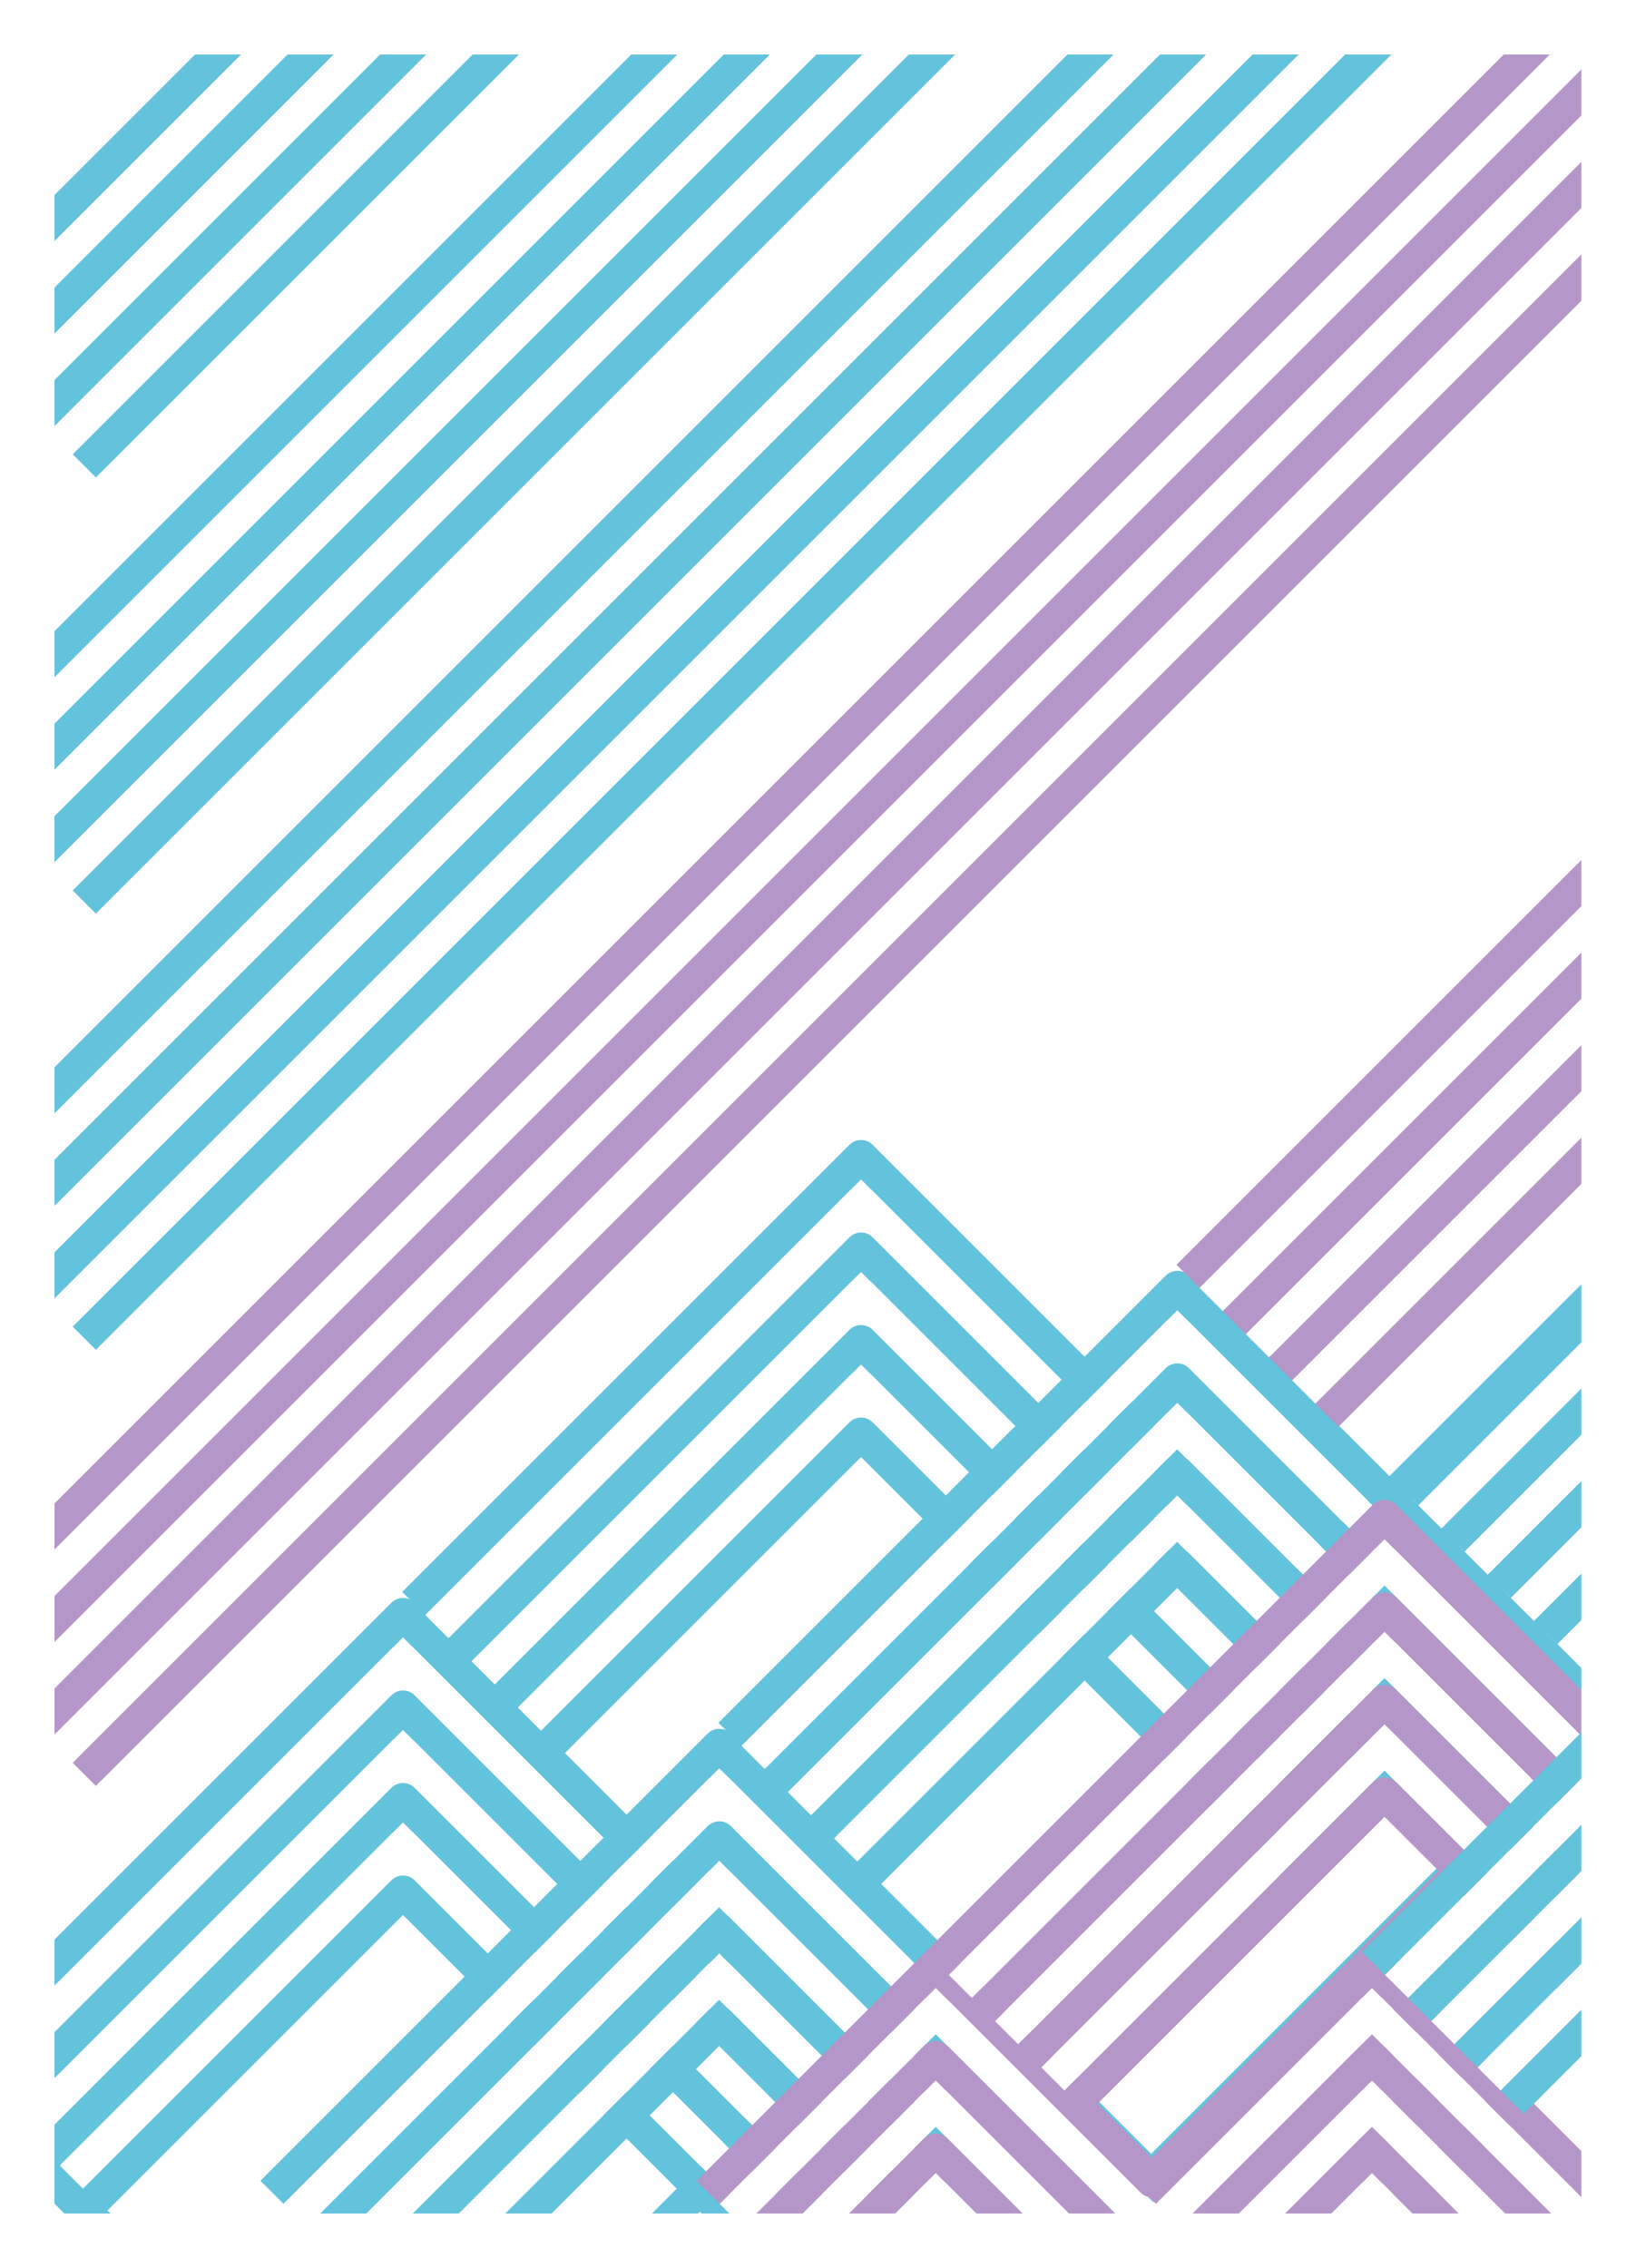
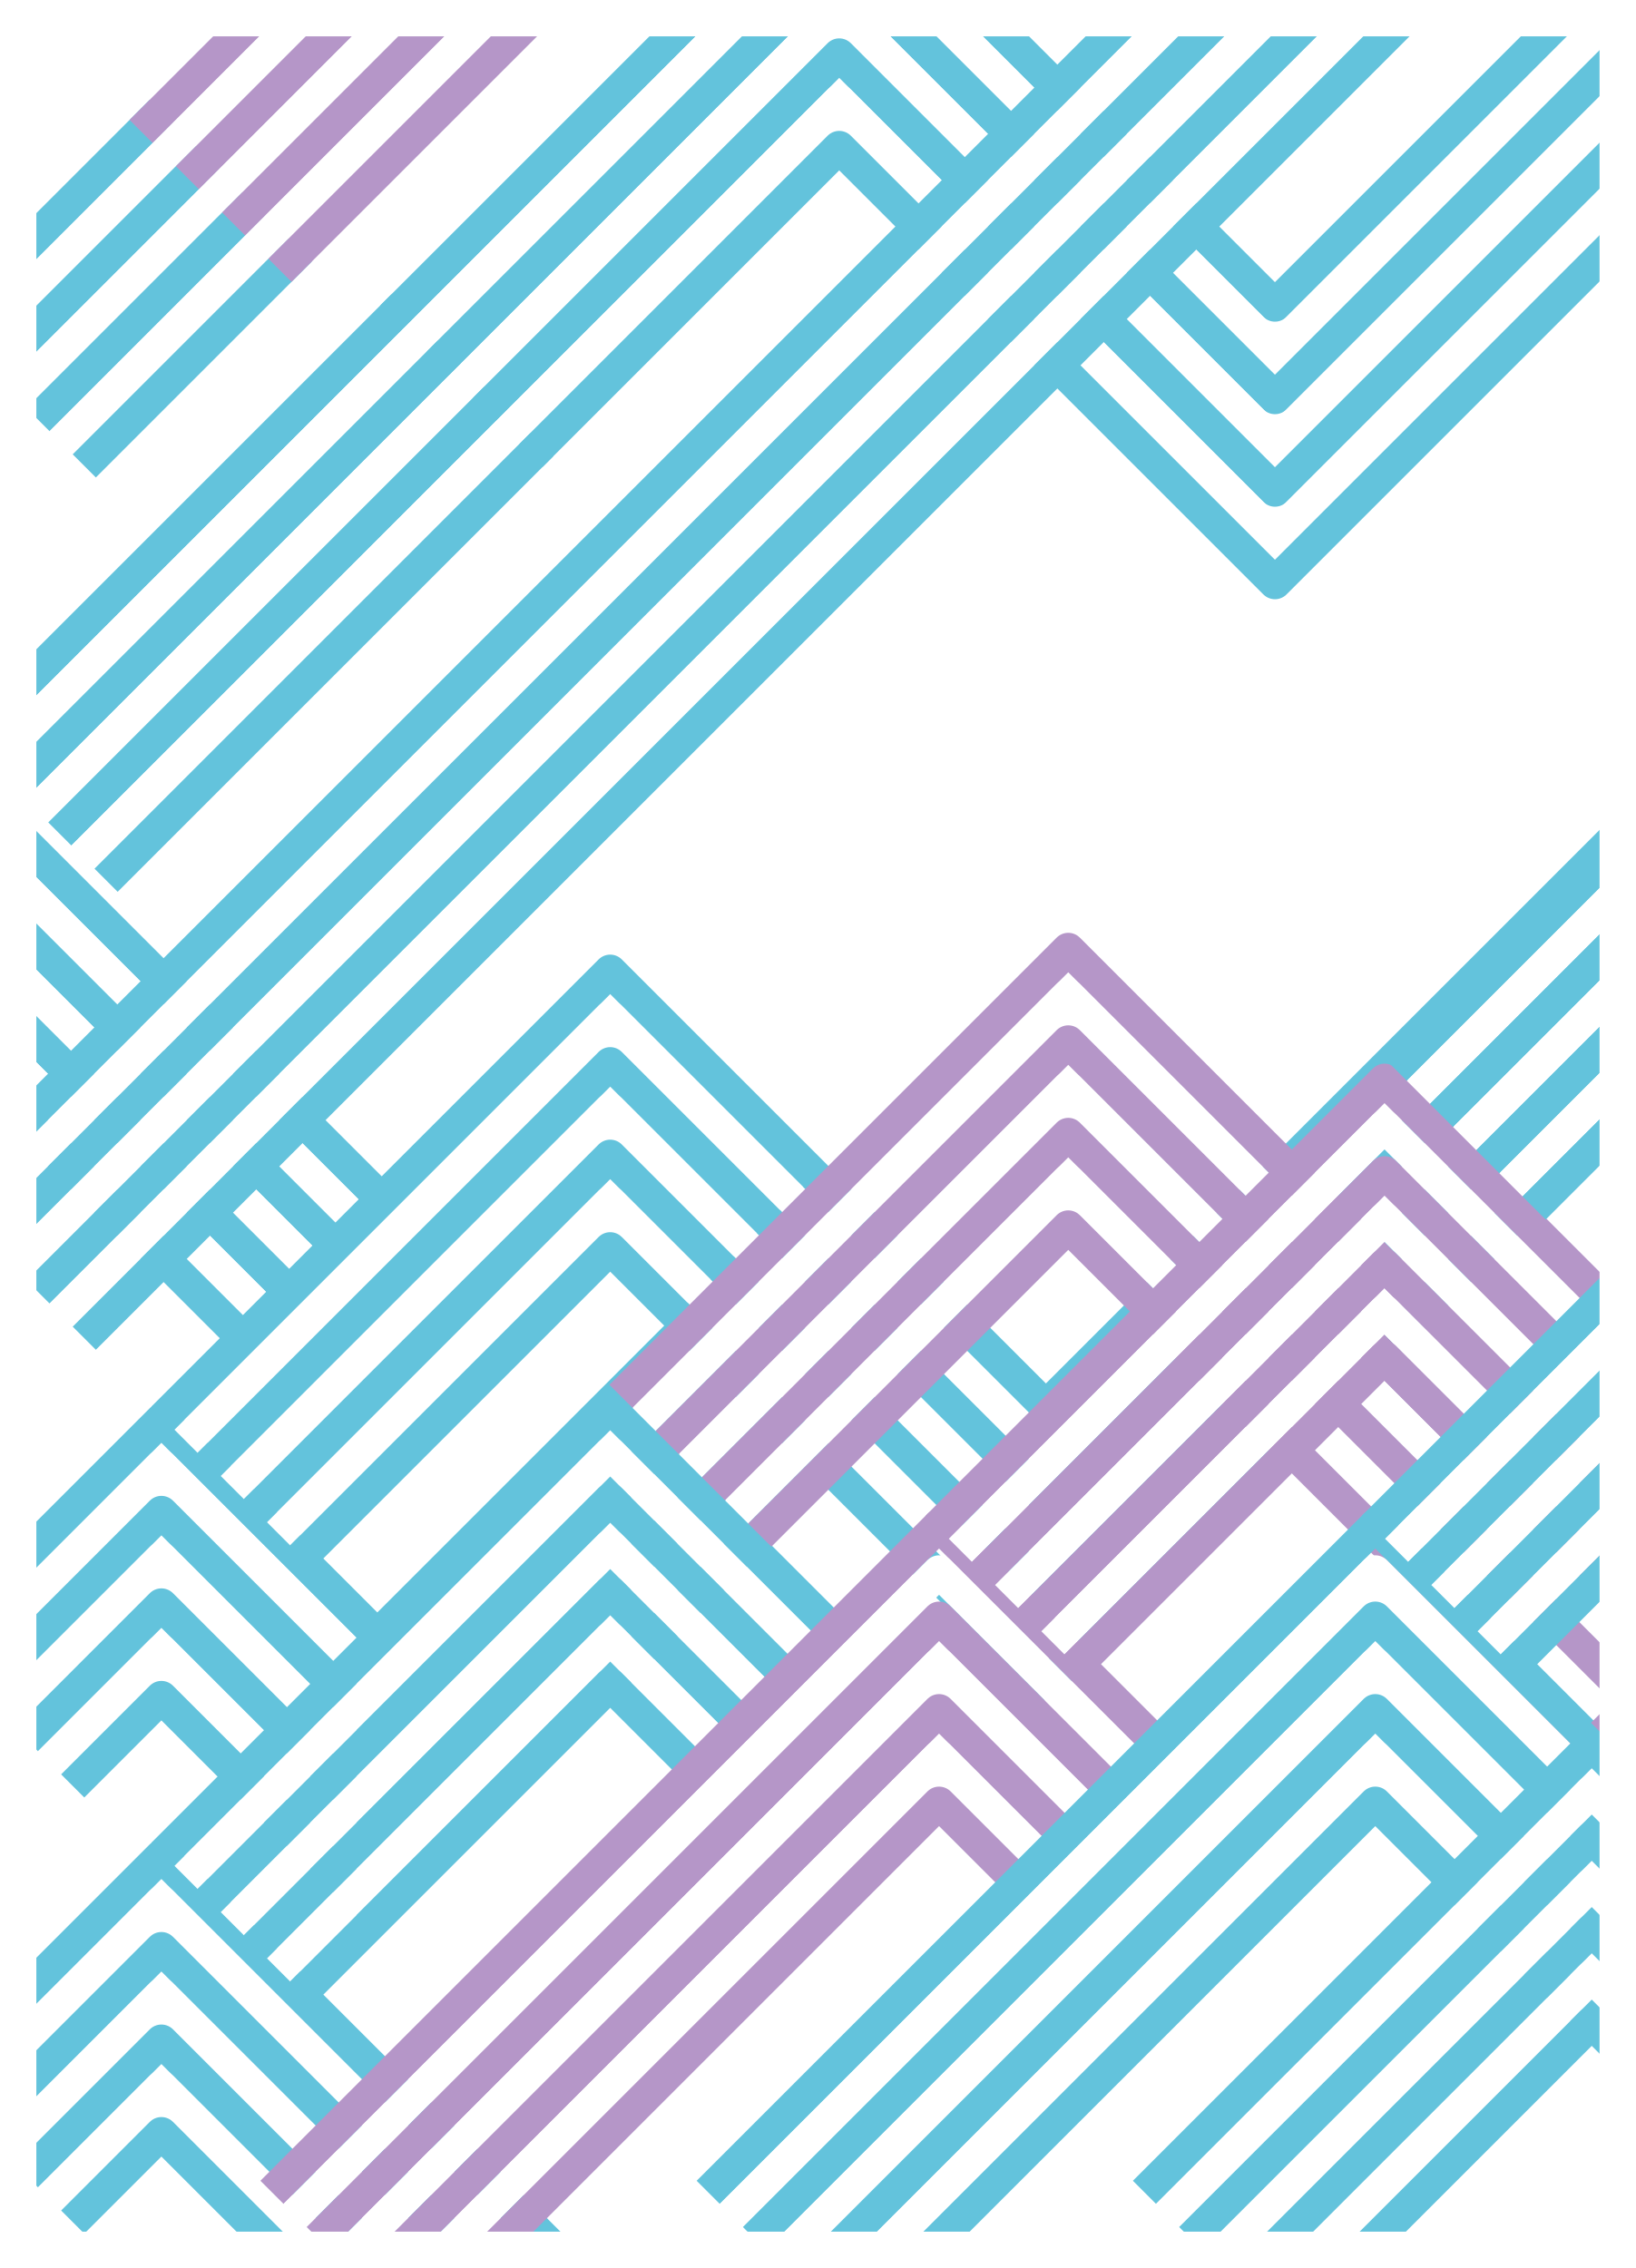
- <svg xmlns="http://www.w3.org/2000/svg" baseProfile="full" height="416" version="1.1" width="300">
+ <svg xmlns="http://www.w3.org/2000/svg" baseProfile="full" height="624.0" version="1.1" width="450.0">
  <defs />
-   <rect fill="white" height="416" width="300" x="0" y="0" />
-   <polyline fill="none" points="-10.0,380.0 69.903,459.903 149.806,380.0 270.014,500.208" stroke="#63C3DC" stroke-linecap="square" stroke-linejoin="round" stroke-width="6" />
-   <polyline fill="none" points="-14.243,384.243 69.903,468.388 149.806,388.485 265.772,504.451" stroke="#FFFFFF" stroke-linecap="square" stroke-linejoin="round" stroke-width="6" />
-   <polyline fill="none" points="-18.485,388.485 69.903,476.874 149.806,396.971 261.529,508.693" stroke="#63C3DC" stroke-linecap="square" stroke-linejoin="round" stroke-width="6" />
-   <polyline fill="none" points="-22.728,392.728 69.903,485.359 149.806,405.456 257.286,512.936" stroke="#FFFFFF" stroke-linecap="square" stroke-linejoin="round" stroke-width="6" />
-   <polyline fill="none" points="-26.971,396.971 69.903,493.844 149.806,413.941 253.044,517.179" stroke="#63C3DC" stroke-linecap="square" stroke-linejoin="round" stroke-width="6" />
-   <polyline fill="none" points="-31.213,401.213 69.903,502.329 149.806,422.426 248.801,521.421" stroke="#FFFFFF" stroke-linecap="square" stroke-linejoin="round" stroke-width="6" />
-   <polyline fill="none" points="-35.456,405.456 69.903,510.815 149.806,430.912 244.558,525.664" stroke="#63C3DC" stroke-linecap="square" stroke-linejoin="round" stroke-width="6" />
-   <polyline fill="none" points="-6.0,376.0 73.903,296.097 194.111,416.305 274.014,336.402" stroke="#63C3DC" stroke-linecap="square" stroke-linejoin="round" stroke-width="6" />
-   <polyline fill="none" points="-1.757,380.243 73.903,304.582 194.111,424.79 278.257,340.645" stroke="#FFFFFF" stroke-linecap="square" stroke-linejoin="round" stroke-width="6" />
-   <polyline fill="none" points="2.485,384.485 73.903,313.067 194.111,433.276 282.5,344.887" stroke="#63C3DC" stroke-linecap="square" stroke-linejoin="round" stroke-width="6" />
-   <polyline fill="none" points="6.728,388.728 73.903,321.553 194.111,441.761 286.742,349.13" stroke="#FFFFFF" stroke-linecap="square" stroke-linejoin="round" stroke-width="6" />
-   <polyline fill="none" points="10.971,392.971 73.903,330.038 194.111,450.246 290.985,353.373" stroke="#63C3DC" stroke-linecap="square" stroke-linejoin="round" stroke-width="6" />
-   <polyline fill="none" points="15.213,397.213 73.903,338.523 194.111,458.731 295.227,357.615" stroke="#FFFFFF" stroke-linecap="square" stroke-linejoin="round" stroke-width="6" />
-   <polyline fill="none" points="19.456,401.456 73.903,347.009 194.111,467.217 299.47,361.858" stroke="#63C3DC" stroke-linecap="square" stroke-linejoin="round" stroke-width="6" />
-   <polyline fill="none" points="78.0,292.0 157.903,212.097 237.806,292.0 633.786,-103.98" stroke="#63C3DC" stroke-linecap="square" stroke-linejoin="round" stroke-width="6" />
-   <polyline fill="none" points="82.243,296.243 157.903,220.582 237.806,300.485 638.029,-99.737" stroke="#FFFFFF" stroke-linecap="square" stroke-linejoin="round" stroke-width="6" />
-   <polyline fill="none" points="86.485,300.485 157.903,229.067 237.806,308.971 642.271,-95.495" stroke="#63C3DC" stroke-linecap="square" stroke-linejoin="round" stroke-width="6" />
-   <polyline fill="none" points="90.728,304.728 157.903,237.553 237.806,317.456 646.514,-91.252" stroke="#FFFFFF" stroke-linecap="square" stroke-linejoin="round" stroke-width="6" />
-   <polyline fill="none" points="94.971,308.971 157.903,246.038 237.806,325.941 650.756,-87.009" stroke="#63C3DC" stroke-linecap="square" stroke-linejoin="round" stroke-width="6" />
-   <polyline fill="none" points="99.213,313.213 157.903,254.523 237.806,334.426 654.999,-82.767" stroke="#FFFFFF" stroke-linecap="square" stroke-linejoin="round" stroke-width="6" />
-   <polyline fill="none" points="103.456,317.456 157.903,263.009 237.806,342.912 659.242,-78.524" stroke="#63C3DC" stroke-linecap="square" stroke-linejoin="round" stroke-width="6" />
-   <polyline fill="none" points="52.0,400.0 131.903,320.097 211.806,400" stroke="#63C3DC" stroke-linecap="square" stroke-linejoin="round" stroke-width="6" />
-   <polyline fill="none" points="56.243,404.243 131.903,328.582 207.563,404.243" stroke="#FFFFFF" stroke-linecap="square" stroke-linejoin="round" stroke-width="6" />
-   <polyline fill="none" points="60.485,408.485 131.903,337.067 203.321,408.485" stroke="#63C3DC" stroke-linecap="square" stroke-linejoin="round" stroke-width="6" />
-   <polyline fill="none" points="64.728,412.728 131.903,345.553 199.078,412.728" stroke="#FFFFFF" stroke-linecap="square" stroke-linejoin="round" stroke-width="6" />
-   <polyline fill="none" points="68.971,416.971 131.903,354.038 194.836,416.971" stroke="#63C3DC" stroke-linecap="square" stroke-linejoin="round" stroke-width="6" />
-   <polyline fill="none" points="73.213,421.213 131.903,362.523 190.593,421.213" stroke="#FFFFFF" stroke-linecap="square" stroke-linejoin="round" stroke-width="6" />
-   <polyline fill="none" points="77.456,425.456 131.903,371.009 186.35,425.456" stroke="#63C3DC" stroke-linecap="square" stroke-linejoin="round" stroke-width="6" />
-   <polyline fill="none" points="136.0,316.0 215.903,236.097 336.111,356.305 375.709,316.707" stroke="#63C3DC" stroke-linecap="square" stroke-linejoin="round" stroke-width="6" />
-   <polyline fill="none" points="140.243,320.243 215.903,244.582 336.111,364.79 379.952,320.95" stroke="#FFFFFF" stroke-linecap="square" stroke-linejoin="round" stroke-width="6" />
-   <polyline fill="none" points="144.485,324.485 215.903,253.067 336.111,373.276 384.194,325.192" stroke="#63C3DC" stroke-linecap="square" stroke-linejoin="round" stroke-width="6" />
-   <polyline fill="none" points="148.728,328.728 215.903,261.553 336.111,381.761 388.437,329.435" stroke="#FFFFFF" stroke-linecap="square" stroke-linejoin="round" stroke-width="6" />
-   <polyline fill="none" points="152.971,332.971 215.903,270.038 336.111,390.246 392.68,333.678" stroke="#63C3DC" stroke-linecap="square" stroke-linejoin="round" stroke-width="6" />
-   <polyline fill="none" points="157.213,337.213 215.903,278.523 336.111,398.731 396.922,337.92" stroke="#FFFFFF" stroke-linecap="square" stroke-linejoin="round" stroke-width="6" />
-   <polyline fill="none" points="161.456,341.456 215.903,287.009 336.111,407.217 401.165,342.163" stroke="#63C3DC" stroke-linecap="square" stroke-linejoin="round" stroke-width="6" />
-   <polyline fill="none" points="220.0,232.0 299.903,152.097 379.806,232" stroke="#B596C8" stroke-linecap="square" stroke-linejoin="round" stroke-width="6" />
-   <polyline fill="none" points="224.243,236.243 299.903,160.582 375.563,236.243" stroke="#FFFFFF" stroke-linecap="square" stroke-linejoin="round" stroke-width="6" />
-   <polyline fill="none" points="228.485,240.485 299.903,169.067 371.321,240.485" stroke="#B596C8" stroke-linecap="square" stroke-linejoin="round" stroke-width="6" />
-   <polyline fill="none" points="232.728,244.728 299.903,177.553 367.078,244.728" stroke="#FFFFFF" stroke-linecap="square" stroke-linejoin="round" stroke-width="6" />
-   <polyline fill="none" points="236.971,248.971 299.903,186.038 362.836,248.971" stroke="#B596C8" stroke-linecap="square" stroke-linejoin="round" stroke-width="6" />
-   <polyline fill="none" points="241.213,253.213 299.903,194.523 358.593,253.213" stroke="#FFFFFF" stroke-linecap="square" stroke-linejoin="round" stroke-width="6" />
-   <polyline fill="none" points="245.456,257.456 299.903,203.009 354.35,257.456" stroke="#B596C8" stroke-linecap="square" stroke-linejoin="round" stroke-width="6" />
-   <polyline fill="none" points="132.0,400.0 171.598,360.402 211.196,400.0 291.099,320.097" stroke="#B596C8" stroke-linecap="square" stroke-linejoin="round" stroke-width="6" />
-   <polyline fill="none" points="136.243,404.243 171.598,368.887 211.196,408.485 295.342,324.34" stroke="#FFFFFF" stroke-linecap="square" stroke-linejoin="round" stroke-width="6" />
-   <polyline fill="none" points="140.485,408.485 171.598,377.373 211.196,416.971 299.584,328.582" stroke="#B596C8" stroke-linecap="square" stroke-linejoin="round" stroke-width="6" />
-   <polyline fill="none" points="144.728,412.728 171.598,385.858 211.196,425.456 303.827,332.825" stroke="#FFFFFF" stroke-linecap="square" stroke-linejoin="round" stroke-width="6" />
-   <polyline fill="none" points="148.971,416.971 171.598,394.343 211.196,433.941 308.07,337.067" stroke="#B596C8" stroke-linecap="square" stroke-linejoin="round" stroke-width="6" />
-   <polyline fill="none" points="153.213,421.213 171.598,402.828 211.196,442.426 312.312,341.31" stroke="#FFFFFF" stroke-linecap="square" stroke-linejoin="round" stroke-width="6" />
-   <polyline fill="none" points="157.456,425.456 171.598,411.314 211.196,450.912 316.555,345.553" stroke="#B596C8" stroke-linecap="square" stroke-linejoin="round" stroke-width="6" />
-   <polyline fill="none" points="174.0,358.0 253.903,278.097 333.806,358 413.709,278.097" stroke="#B596C8" stroke-linecap="square" stroke-linejoin="round" stroke-width="6" />
-   <polyline fill="none" points="178.243,362.243 253.903,286.582 333.806,366.485 417.952,282.34" stroke="#FFFFFF" stroke-linecap="square" stroke-linejoin="round" stroke-width="6" />
-   <polyline fill="none" points="182.485,366.485 253.903,295.067 333.806,374.971 422.194,286.582" stroke="#B596C8" stroke-linecap="square" stroke-linejoin="round" stroke-width="6" />
-   <polyline fill="none" points="186.728,370.728 253.903,303.553 333.806,383.456 426.437,290.825" stroke="#FFFFFF" stroke-linecap="square" stroke-linejoin="round" stroke-width="6" />
-   <polyline fill="none" points="190.971,374.971 253.903,312.038 333.806,391.941 430.68,295.067" stroke="#B596C8" stroke-linecap="square" stroke-linejoin="round" stroke-width="6" />
-   <polyline fill="none" points="195.213,379.213 253.903,320.523 333.806,400.426 434.922,299.31" stroke="#FFFFFF" stroke-linecap="square" stroke-linejoin="round" stroke-width="6" />
-   <polyline fill="none" points="199.456,383.456 253.903,329.009 333.806,408.912 439.165,303.553" stroke="#B596C8" stroke-linecap="square" stroke-linejoin="round" stroke-width="6" />
-   <polyline fill="none" points="258.0,274.0 653.98,-121.98" stroke="#63C3DC" stroke-width="6" />
-   <polyline fill="none" points="262.243,278.243 658.222,-117.737" stroke="#FFFFFF" stroke-width="6" />
-   <polyline fill="none" points="266.485,282.485 662.465,-113.495" stroke="#63C3DC" stroke-width="6" />
-   <polyline fill="none" points="270.728,286.728 666.708,-109.252" stroke="#FFFFFF" stroke-width="6" />
-   <polyline fill="none" points="274.971,290.971 670.95,-105.009" stroke="#63C3DC" stroke-width="6" />
-   <polyline fill="none" points="279.213,295.213 675.193,-100.767" stroke="#FFFFFF" stroke-width="6" />
-   <polyline fill="none" points="283.456,299.456 679.436,-96.524" stroke="#63C3DC" stroke-width="6" />
-   <polyline fill="none" points="212.0,400.0 251.598,360.402 331.501,440.305" stroke="#B596C8" stroke-linecap="square" stroke-linejoin="round" stroke-width="6" />
-   <polyline fill="none" points="216.243,404.243 251.598,368.887 327.258,444.548" stroke="#FFFFFF" stroke-linecap="square" stroke-linejoin="round" stroke-width="6" />
-   <polyline fill="none" points="220.485,408.485 251.598,377.373 323.016,448.79" stroke="#B596C8" stroke-linecap="square" stroke-linejoin="round" stroke-width="6" />
-   <polyline fill="none" points="224.728,412.728 251.598,385.858 318.773,453.033" stroke="#FFFFFF" stroke-linecap="square" stroke-linejoin="round" stroke-width="6" />
-   <polyline fill="none" points="228.971,416.971 251.598,394.343 314.53,457.276" stroke="#B596C8" stroke-linecap="square" stroke-linejoin="round" stroke-width="6" />
-   <polyline fill="none" points="233.213,421.213 251.598,402.828 310.288,461.518" stroke="#FFFFFF" stroke-linecap="square" stroke-linejoin="round" stroke-width="6" />
-   <polyline fill="none" points="237.456,425.456 251.598,411.314 306.045,465.761" stroke="#B596C8" stroke-linecap="square" stroke-linejoin="round" stroke-width="6" />
-   <polyline fill="none" points="254.0,358.0 333.903,278.097 454.111,398.305" stroke="#63C3DC" stroke-linecap="square" stroke-linejoin="round" stroke-width="6" />
-   <polyline fill="none" points="258.243,362.243 333.903,286.582 449.869,402.548" stroke="#FFFFFF" stroke-linecap="square" stroke-linejoin="round" stroke-width="6" />
-   <polyline fill="none" points="262.485,366.485 333.903,295.067 445.626,406.79" stroke="#63C3DC" stroke-linecap="square" stroke-linejoin="round" stroke-width="6" />
-   <polyline fill="none" points="266.728,370.728 333.903,303.553 441.383,411.033" stroke="#FFFFFF" stroke-linecap="square" stroke-linejoin="round" stroke-width="6" />
-   <polyline fill="none" points="270.971,374.971 333.903,312.038 437.141,415.276" stroke="#63C3DC" stroke-linecap="square" stroke-linejoin="round" stroke-width="6" />
-   <polyline fill="none" points="275.213,379.213 333.903,320.523 432.898,419.518" stroke="#FFFFFF" stroke-linecap="square" stroke-linejoin="round" stroke-width="6" />
-   <polyline fill="none" points="279.456,383.456 333.903,329.009 428.655,423.761" stroke="#63C3DC" stroke-linecap="square" stroke-linejoin="round" stroke-width="6" />
-   <polyline fill="none" points="338.0,274.0 377.598,234.402 417.196,274.0" stroke="#63C3DC" stroke-linecap="square" stroke-linejoin="round" stroke-width="6" />
-   <polyline fill="none" points="342.243,278.243 377.598,242.887 412.953,278.243" stroke="#FFFFFF" stroke-linecap="square" stroke-linejoin="round" stroke-width="6" />
-   <polyline fill="none" points="346.485,282.485 377.598,251.373 408.711,282.485" stroke="#63C3DC" stroke-linecap="square" stroke-linejoin="round" stroke-width="6" />
-   <polyline fill="none" points="350.728,286.728 377.598,259.858 404.468,286.728" stroke="#FFFFFF" stroke-linecap="square" stroke-linejoin="round" stroke-width="6" />
-   <polyline fill="none" points="354.971,290.971 377.598,268.343 400.225,290.971" stroke="#63C3DC" stroke-linecap="square" stroke-linejoin="round" stroke-width="6" />
-   <polyline fill="none" points="359.213,295.213 377.598,276.828 395.983,295.213" stroke="#FFFFFF" stroke-linecap="square" stroke-linejoin="round" stroke-width="6" />
-   <polyline fill="none" points="363.456,299.456 377.598,285.314 391.74,299.456" stroke="#63C3DC" stroke-linecap="square" stroke-linejoin="round" stroke-width="6" />
-   <polyline fill="none" points="-10.0,60.0 385.98,-335.98" stroke="#63C3DC" stroke-width="6" />
-   <polyline fill="none" points="-5.757,64.243 390.222,-331.737" stroke="#FFFFFF" stroke-width="6" />
-   <polyline fill="none" points="-1.515,68.485 394.465,-327.495" stroke="#63C3DC" stroke-width="6" />
-   <polyline fill="none" points="2.728,72.728 398.708,-323.252" stroke="#FFFFFF" stroke-width="6" />
-   <polyline fill="none" points="6.971,76.971 402.95,-319.009" stroke="#63C3DC" stroke-width="6" />
-   <polyline fill="none" points="11.213,81.213 407.193,-314.767" stroke="#FFFFFF" stroke-width="6" />
-   <polyline fill="none" points="15.456,85.456 411.436,-310.524" stroke="#63C3DC" stroke-width="6" />
-   <polyline fill="none" points="-10.0,140.0 385.98,-255.98" stroke="#63C3DC" stroke-width="6" />
-   <polyline fill="none" points="-5.757,144.243 390.222,-251.737" stroke="#FFFFFF" stroke-width="6" />
-   <polyline fill="none" points="-1.515,148.485 394.465,-247.495" stroke="#63C3DC" stroke-width="6" />
-   <polyline fill="none" points="2.728,152.728 398.708,-243.252" stroke="#FFFFFF" stroke-width="6" />
-   <polyline fill="none" points="6.971,156.971 402.95,-239.009" stroke="#63C3DC" stroke-width="6" />
-   <polyline fill="none" points="11.213,161.213 407.193,-234.767" stroke="#FFFFFF" stroke-width="6" />
-   <polyline fill="none" points="15.456,165.456 411.436,-230.524" stroke="#63C3DC" stroke-width="6" />
-   <polyline fill="none" points="-10.0,220.0 385.98,-175.98" stroke="#63C3DC" stroke-width="6" />
-   <polyline fill="none" points="-5.757,224.243 390.222,-171.737" stroke="#FFFFFF" stroke-width="6" />
-   <polyline fill="none" points="-1.515,228.485 394.465,-167.495" stroke="#63C3DC" stroke-width="6" />
-   <polyline fill="none" points="2.728,232.728 398.708,-163.252" stroke="#FFFFFF" stroke-width="6" />
-   <polyline fill="none" points="6.971,236.971 402.95,-159.009" stroke="#63C3DC" stroke-width="6" />
-   <polyline fill="none" points="11.213,241.213 407.193,-154.767" stroke="#FFFFFF" stroke-width="6" />
-   <polyline fill="none" points="15.456,245.456 411.436,-150.524" stroke="#63C3DC" stroke-width="6" />
-   <polyline fill="none" points="-10.0,300.0 385.98,-95.98" stroke="#B596C8" stroke-width="6" />
-   <polyline fill="none" points="-5.757,304.243 390.222,-91.737" stroke="#FFFFFF" stroke-width="6" />
-   <polyline fill="none" points="-1.515,308.485 394.465,-87.495" stroke="#B596C8" stroke-width="6" />
-   <polyline fill="none" points="2.728,312.728 398.708,-83.252" stroke="#FFFFFF" stroke-width="6" />
-   <polyline fill="none" points="6.971,316.971 402.95,-79.009" stroke="#B596C8" stroke-width="6" />
-   <polyline fill="none" points="11.213,321.213 407.193,-74.767" stroke="#FFFFFF" stroke-width="6" />
-   <polyline fill="none" points="15.456,325.456 411.436,-70.524" stroke="#B596C8" stroke-width="6" />
-   <rect fill="none" height="416" stroke="white" stroke-width="20" width="300" x="0" y="0" />
+   <rect fill="white" height="624.0" width="450.0" x="0" y="0" />
+   <g transform="scale(1.5)">
+     <polyline fill="none" points="-10.0,60.0 29.598,20.402" stroke="#63C3DC" stroke-width="6" />
+     <polyline fill="none" points="-5.757,64.243 33.841,24.645" stroke="#FFFFFF" stroke-width="6" />
+     <polyline fill="none" points="-1.515,68.485 38.083,28.887" stroke="#63C3DC" stroke-width="6" />
+     <polyline fill="none" points="2.728,72.728 42.326,33.13" stroke="#FFFFFF" stroke-width="6" />
+     <polyline fill="none" points="6.971,76.971 46.569,37.373" stroke="#63C3DC" stroke-width="6" />
+     <polyline fill="none" points="11.213,81.213 50.811,41.615" stroke="#FFFFFF" stroke-width="6" />
+     <polyline fill="none" points="15.456,85.456 55.054,45.858" stroke="#63C3DC" stroke-width="6" />
+     <polyline fill="none" points="28.0,22.0 148.208,-98.208 187.806,-58.61" stroke="#B596C8" stroke-linecap="square" stroke-linejoin="round" stroke-width="6" />
+     <polyline fill="none" points="32.243,26.243 148.208,-89.723 183.563,-54.368" stroke="#FFFFFF" stroke-linecap="square" stroke-linejoin="round" stroke-width="6" />
+     <polyline fill="none" points="36.485,30.485 148.208,-81.238 179.321,-50.125" stroke="#B596C8" stroke-linecap="square" stroke-linejoin="round" stroke-width="6" />
+     <polyline fill="none" points="40.728,34.728 148.208,-72.752 175.078,-45.882" stroke="#FFFFFF" stroke-linecap="square" stroke-linejoin="round" stroke-width="6" />
+     <polyline fill="none" points="44.971,38.971 148.208,-64.267 170.836,-41.64" stroke="#B596C8" stroke-linecap="square" stroke-linejoin="round" stroke-width="6" />
+     <polyline fill="none" points="49.213,43.213 148.208,-55.782 166.593,-37.397" stroke="#FFFFFF" stroke-linecap="square" stroke-linejoin="round" stroke-width="6" />
+     <polyline fill="none" points="53.456,47.456 148.208,-47.296 162.35,-33.154" stroke="#B596C8" stroke-linecap="square" stroke-linejoin="round" stroke-width="6" />
+     <polyline fill="none" points="150.0,-100.0 270.208,-220.208 350.111,-140.305" stroke="#63C3DC" stroke-linecap="square" stroke-linejoin="round" stroke-width="6" />
+     <polyline fill="none" points="154.243,-95.757 270.208,-211.723 345.869,-136.062" stroke="#FFFFFF" stroke-linecap="square" stroke-linejoin="round" stroke-width="6" />
+     <polyline fill="none" points="158.485,-91.515 270.208,-203.238 341.626,-131.82" stroke="#63C3DC" stroke-linecap="square" stroke-linejoin="round" stroke-width="6" />
+     <polyline fill="none" points="162.728,-87.272 270.208,-194.752 337.383,-127.577" stroke="#FFFFFF" stroke-linecap="square" stroke-linejoin="round" stroke-width="6" />
+     <polyline fill="none" points="166.971,-83.029 270.208,-186.267 333.141,-123.335" stroke="#63C3DC" stroke-linecap="square" stroke-linejoin="round" stroke-width="6" />
+     <polyline fill="none" points="171.213,-78.787 270.208,-177.782 328.898,-119.092" stroke="#FFFFFF" stroke-linecap="square" stroke-linejoin="round" stroke-width="6" />
+     <polyline fill="none" points="175.456,-74.544 270.208,-169.296 324.655,-114.849" stroke="#63C3DC" stroke-linecap="square" stroke-linejoin="round" stroke-width="6" />
+     <polyline fill="none" points="-10.0,140.0 69.903,219.903" stroke="#63C3DC" stroke-width="6" />
+     <polyline fill="none" points="-14.243,144.243 65.66,224.146" stroke="#FFFFFF" stroke-width="6" />
+     <polyline fill="none" points="-18.485,148.485 61.418,228.388" stroke="#63C3DC" stroke-width="6" />
+     <polyline fill="none" points="-22.728,152.728 57.175,232.631" stroke="#FFFFFF" stroke-width="6" />
+     <polyline fill="none" points="-26.971,156.971 52.933,236.874" stroke="#63C3DC" stroke-width="6" />
+     <polyline fill="none" points="-31.213,161.213 48.69,241.116" stroke="#FFFFFF" stroke-width="6" />
+     <polyline fill="none" points="-35.456,165.456 44.447,245.359" stroke="#63C3DC" stroke-width="6" />
+     <polyline fill="none" points="-6.0,136.0 73.903,56.097" stroke="#63C3DC" stroke-width="6" />
+     <polyline fill="none" points="-1.757,140.243 78.146,60.34" stroke="#FFFFFF" stroke-width="6" />
+     <polyline fill="none" points="2.485,144.485 82.388,64.582" stroke="#63C3DC" stroke-width="6" />
+     <polyline fill="none" points="6.728,148.728 86.631,68.825" stroke="#FFFFFF" stroke-width="6" />
+     <polyline fill="none" points="10.971,152.971 90.874,73.067" stroke="#63C3DC" stroke-width="6" />
+     <polyline fill="none" points="15.213,157.213 95.116,77.31" stroke="#FFFFFF" stroke-width="6" />
+     <polyline fill="none" points="19.456,161.456 99.359,81.553" stroke="#63C3DC" stroke-width="6" />
+     <polyline fill="none" points="74.0,56.0 153.903,-23.903 233.806,56 629.786,-339.98" stroke="#63C3DC" stroke-linecap="square" stroke-linejoin="round" stroke-width="6" />
+     <polyline fill="none" points="78.243,60.243 153.903,-15.418 233.806,64.485 634.029,-335.737" stroke="#FFFFFF" stroke-linecap="square" stroke-linejoin="round" stroke-width="6" />
+     <polyline fill="none" points="82.485,64.485 153.903,-6.933 233.806,72.971 638.271,-331.495" stroke="#63C3DC" stroke-linecap="square" stroke-linejoin="round" stroke-width="6" />
+     <polyline fill="none" points="86.728,68.728 153.903,1.553 233.806,81.456 642.514,-327.252" stroke="#FFFFFF" stroke-linecap="square" stroke-linejoin="round" stroke-width="6" />
+     <polyline fill="none" points="90.971,72.971 153.903,10.038 233.806,89.941 646.756,-323.009" stroke="#63C3DC" stroke-linecap="square" stroke-linejoin="round" stroke-width="6" />
+     <polyline fill="none" points="95.213,77.213 153.903,18.523 233.806,98.426 650.999,-318.767" stroke="#FFFFFF" stroke-linecap="square" stroke-linejoin="round" stroke-width="6" />
+     <polyline fill="none" points="99.456,81.456 153.903,27.009 233.806,106.912 655.242,-314.524" stroke="#63C3DC" stroke-linecap="square" stroke-linejoin="round" stroke-width="6" />
+     <polyline fill="none" points="-10.0,300.0 29.598,260.402 69.196,300.0 149.099,220.097" stroke="#63C3DC" stroke-linecap="square" stroke-linejoin="round" stroke-width="6" />
+     <polyline fill="none" points="-5.757,304.243 29.598,268.887 69.196,308.485 153.342,224.34" stroke="#FFFFFF" stroke-linecap="square" stroke-linejoin="round" stroke-width="6" />
+     <polyline fill="none" points="-1.515,308.485 29.598,277.373 69.196,316.971 157.584,228.582" stroke="#63C3DC" stroke-linecap="square" stroke-linejoin="round" stroke-width="6" />
+     <polyline fill="none" points="2.728,312.728 29.598,285.858 69.196,325.456 161.827,232.825" stroke="#FFFFFF" stroke-linecap="square" stroke-linejoin="round" stroke-width="6" />
+     <polyline fill="none" points="6.971,316.971 29.598,294.343 69.196,333.941 166.07,237.067" stroke="#63C3DC" stroke-linecap="square" stroke-linejoin="round" stroke-width="6" />
+     <polyline fill="none" points="11.213,321.213 29.598,302.828 69.196,342.426 170.312,241.31" stroke="#FFFFFF" stroke-linecap="square" stroke-linejoin="round" stroke-width="6" />
+     <polyline fill="none" points="15.456,325.456 29.598,311.314 69.196,350.912 174.555,245.553" stroke="#63C3DC" stroke-linecap="square" stroke-linejoin="round" stroke-width="6" />
+     <polyline fill="none" points="32.0,258.0 111.903,178.097 191.806,258.0 587.786,-137.98" stroke="#63C3DC" stroke-linecap="square" stroke-linejoin="round" stroke-width="6" />
+     <polyline fill="none" points="36.243,262.243 111.903,186.582 191.806,266.485 592.029,-133.737" stroke="#FFFFFF" stroke-linecap="square" stroke-linejoin="round" stroke-width="6" />
+     <polyline fill="none" points="40.485,266.485 111.903,195.067 191.806,274.971 596.271,-129.495" stroke="#63C3DC" stroke-linecap="square" stroke-linejoin="round" stroke-width="6" />
+     <polyline fill="none" points="44.728,270.728 111.903,203.553 191.806,283.456 600.514,-125.252" stroke="#FFFFFF" stroke-linecap="square" stroke-linejoin="round" stroke-width="6" />
+     <polyline fill="none" points="48.971,274.971 111.903,212.038 191.806,291.941 604.756,-121.009" stroke="#63C3DC" stroke-linecap="square" stroke-linejoin="round" stroke-width="6" />
+     <polyline fill="none" points="53.213,279.213 111.903,220.523 191.806,300.426 608.999,-116.767" stroke="#FFFFFF" stroke-linecap="square" stroke-linejoin="round" stroke-width="6" />
+     <polyline fill="none" points="57.456,283.456 111.903,229.009 191.806,308.912 613.242,-112.524" stroke="#63C3DC" stroke-linecap="square" stroke-linejoin="round" stroke-width="6" />
+     <polyline fill="none" points="-10.0,380.0 29.598,340.402 109.501,420.305" stroke="#63C3DC" stroke-linecap="square" stroke-linejoin="round" stroke-width="6" />
+     <polyline fill="none" points="-5.757,384.243 29.598,348.887 105.258,424.548" stroke="#FFFFFF" stroke-linecap="square" stroke-linejoin="round" stroke-width="6" />
+     <polyline fill="none" points="-1.515,388.485 29.598,357.373 101.016,428.79" stroke="#63C3DC" stroke-linecap="square" stroke-linejoin="round" stroke-width="6" />
+     <polyline fill="none" points="2.728,392.728 29.598,365.858 96.773,433.033" stroke="#FFFFFF" stroke-linecap="square" stroke-linejoin="round" stroke-width="6" />
+     <polyline fill="none" points="6.971,396.971 29.598,374.343 92.53,437.276" stroke="#63C3DC" stroke-linecap="square" stroke-linejoin="round" stroke-width="6" />
+     <polyline fill="none" points="11.213,401.213 29.598,382.828 88.288,441.518" stroke="#FFFFFF" stroke-linecap="square" stroke-linejoin="round" stroke-width="6" />
+     <polyline fill="none" points="15.456,405.456 29.598,391.314 84.045,445.761" stroke="#63C3DC" stroke-linecap="square" stroke-linejoin="round" stroke-width="6" />
+     <polyline fill="none" points="32.0,338.0 111.903,258.097 151.501,297.695" stroke="#63C3DC" stroke-linecap="square" stroke-linejoin="round" stroke-width="6" />
+     <polyline fill="none" points="36.243,342.243 111.903,266.582 147.258,301.938" stroke="#FFFFFF" stroke-linecap="square" stroke-linejoin="round" stroke-width="6" />
+     <polyline fill="none" points="40.485,346.485 111.903,275.067 143.016,306.18" stroke="#63C3DC" stroke-linecap="square" stroke-linejoin="round" stroke-width="6" />
+     <polyline fill="none" points="44.728,350.728 111.903,283.553 138.773,310.423" stroke="#FFFFFF" stroke-linecap="square" stroke-linejoin="round" stroke-width="6" />
+     <polyline fill="none" points="48.971,354.971 111.903,292.038 134.53,314.665" stroke="#63C3DC" stroke-linecap="square" stroke-linejoin="round" stroke-width="6" />
+     <polyline fill="none" points="53.213,359.213 111.903,300.523 130.288,318.908" stroke="#FFFFFF" stroke-linecap="square" stroke-linejoin="round" stroke-width="6" />
+     <polyline fill="none" points="57.456,363.456 111.903,309.009 126.045,323.151" stroke="#63C3DC" stroke-linecap="square" stroke-linejoin="round" stroke-width="6" />
+     <polyline fill="none" points="116.0,254.0 195.903,174.097 316.111,294.305" stroke="#B596C8" stroke-linecap="square" stroke-linejoin="round" stroke-width="6" />
+     <polyline fill="none" points="120.243,258.243 195.903,182.582 311.869,298.548" stroke="#FFFFFF" stroke-linecap="square" stroke-linejoin="round" stroke-width="6" />
+     <polyline fill="none" points="124.485,262.485 195.903,191.067 307.626,302.79" stroke="#B596C8" stroke-linecap="square" stroke-linejoin="round" stroke-width="6" />
+     <polyline fill="none" points="128.728,266.728 195.903,199.553 303.383,307.033" stroke="#FFFFFF" stroke-linecap="square" stroke-linejoin="round" stroke-width="6" />
+     <polyline fill="none" points="132.971,270.971 195.903,208.038 299.141,311.276" stroke="#B596C8" stroke-linecap="square" stroke-linejoin="round" stroke-width="6" />
+     <polyline fill="none" points="137.213,275.213 195.903,216.523 294.898,315.518" stroke="#FFFFFF" stroke-linecap="square" stroke-linejoin="round" stroke-width="6" />
+     <polyline fill="none" points="141.456,279.456 195.903,225.009 290.655,319.761" stroke="#B596C8" stroke-linecap="square" stroke-linejoin="round" stroke-width="6" />
+     <polyline fill="none" points="52.0,400.0 172.208,279.792 211.806,319.39" stroke="#B596C8" stroke-linecap="square" stroke-linejoin="round" stroke-width="6" />
+     <polyline fill="none" points="56.243,404.243 172.208,288.277 207.563,323.632" stroke="#FFFFFF" stroke-linecap="square" stroke-linejoin="round" stroke-width="6" />
+     <polyline fill="none" points="60.485,408.485 172.208,296.762 203.321,327.875" stroke="#B596C8" stroke-linecap="square" stroke-linejoin="round" stroke-width="6" />
+     <polyline fill="none" points="64.728,412.728 172.208,305.248 199.078,332.118" stroke="#FFFFFF" stroke-linecap="square" stroke-linejoin="round" stroke-width="6" />
+     <polyline fill="none" points="68.971,416.971 172.208,313.733 194.836,336.36" stroke="#B596C8" stroke-linecap="square" stroke-linejoin="round" stroke-width="6" />
+     <polyline fill="none" points="73.213,421.213 172.208,322.218 190.593,340.603" stroke="#FFFFFF" stroke-linecap="square" stroke-linejoin="round" stroke-width="6" />
+     <polyline fill="none" points="77.456,425.456 172.208,330.704 186.35,344.846" stroke="#B596C8" stroke-linecap="square" stroke-linejoin="round" stroke-width="6" />
+     <polyline fill="none" points="174.0,278.0 253.903,198.097 293.501,237.695" stroke="#B596C8" stroke-linecap="square" stroke-linejoin="round" stroke-width="6" />
+     <polyline fill="none" points="178.243,282.243 253.903,206.582 289.258,241.938" stroke="#FFFFFF" stroke-linecap="square" stroke-linejoin="round" stroke-width="6" />
+     <polyline fill="none" points="182.485,286.485 253.903,215.067 285.016,246.18" stroke="#B596C8" stroke-linecap="square" stroke-linejoin="round" stroke-width="6" />
+     <polyline fill="none" points="186.728,290.728 253.903,223.553 280.773,250.423" stroke="#FFFFFF" stroke-linecap="square" stroke-linejoin="round" stroke-width="6" />
+     <polyline fill="none" points="190.971,294.971 253.903,232.038 276.53,254.665" stroke="#B596C8" stroke-linecap="square" stroke-linejoin="round" stroke-width="6" />
+     <polyline fill="none" points="195.213,299.213 253.903,240.523 272.288,258.908" stroke="#FFFFFF" stroke-linecap="square" stroke-linejoin="round" stroke-width="6" />
+     <polyline fill="none" points="199.456,303.456 253.903,249.009 268.045,263.151" stroke="#B596C8" stroke-linecap="square" stroke-linejoin="round" stroke-width="6" />
+     <polyline fill="none" points="258.0,194.0 337.903,114.097 377.501,153.695" stroke="#63C3DC" stroke-linecap="square" stroke-linejoin="round" stroke-width="6" />
+     <polyline fill="none" points="262.243,198.243 337.903,122.582 373.258,157.938" stroke="#FFFFFF" stroke-linecap="square" stroke-linejoin="round" stroke-width="6" />
+     <polyline fill="none" points="266.485,202.485 337.903,131.067 369.016,162.18" stroke="#63C3DC" stroke-linecap="square" stroke-linejoin="round" stroke-width="6" />
+     <polyline fill="none" points="270.728,206.728 337.903,139.553 364.773,166.423" stroke="#FFFFFF" stroke-linecap="square" stroke-linejoin="round" stroke-width="6" />
+     <polyline fill="none" points="274.971,210.971 337.903,148.038 360.53,170.665" stroke="#63C3DC" stroke-linecap="square" stroke-linejoin="round" stroke-width="6" />
+     <polyline fill="none" points="279.213,215.213 337.903,156.523 356.288,174.908" stroke="#FFFFFF" stroke-linecap="square" stroke-linejoin="round" stroke-width="6" />
+     <polyline fill="none" points="283.456,219.456 337.903,165.009 352.045,179.151" stroke="#63C3DC" stroke-linecap="square" stroke-linejoin="round" stroke-width="6" />
+     <polyline fill="none" points="132.0,400.0 252.208,279.792 332.111,359.695" stroke="#63C3DC" stroke-linecap="square" stroke-linejoin="round" stroke-width="6" />
+     <polyline fill="none" points="136.243,404.243 252.208,288.277 327.869,363.938" stroke="#FFFFFF" stroke-linecap="square" stroke-linejoin="round" stroke-width="6" />
+     <polyline fill="none" points="140.485,408.485 252.208,296.762 323.626,368.18" stroke="#63C3DC" stroke-linecap="square" stroke-linejoin="round" stroke-width="6" />
+     <polyline fill="none" points="144.728,412.728 252.208,305.248 319.383,372.423" stroke="#FFFFFF" stroke-linecap="square" stroke-linejoin="round" stroke-width="6" />
+     <polyline fill="none" points="148.971,416.971 252.208,313.733 315.141,376.665" stroke="#63C3DC" stroke-linecap="square" stroke-linejoin="round" stroke-width="6" />
+     <polyline fill="none" points="153.213,421.213 252.208,322.218 310.898,380.908" stroke="#FFFFFF" stroke-linecap="square" stroke-linejoin="round" stroke-width="6" />
+     <polyline fill="none" points="157.456,425.456 252.208,330.704 306.655,385.151" stroke="#63C3DC" stroke-linecap="square" stroke-linejoin="round" stroke-width="6" />
+     <polyline fill="none" points="254.0,278.0 333.903,198.097 454.111,318.305" stroke="#63C3DC" stroke-linecap="square" stroke-linejoin="round" stroke-width="6" />
+     <polyline fill="none" points="258.243,282.243 333.903,206.582 449.869,322.548" stroke="#FFFFFF" stroke-linecap="square" stroke-linejoin="round" stroke-width="6" />
+     <polyline fill="none" points="262.485,286.485 333.903,215.067 445.626,326.79" stroke="#63C3DC" stroke-linecap="square" stroke-linejoin="round" stroke-width="6" />
+     <polyline fill="none" points="266.728,290.728 333.903,223.553 441.383,331.033" stroke="#FFFFFF" stroke-linecap="square" stroke-linejoin="round" stroke-width="6" />
+     <polyline fill="none" points="270.971,294.971 333.903,232.038 437.141,335.276" stroke="#63C3DC" stroke-linecap="square" stroke-linejoin="round" stroke-width="6" />
+     <polyline fill="none" points="275.213,299.213 333.903,240.523 432.898,339.518" stroke="#FFFFFF" stroke-linecap="square" stroke-linejoin="round" stroke-width="6" />
+     <polyline fill="none" points="279.456,303.456 333.903,249.009 428.655,343.761" stroke="#63C3DC" stroke-linecap="square" stroke-linejoin="round" stroke-width="6" />
+     <polyline fill="none" points="212.0,400.0 291.903,320.097 412.111,440.305 532.319,320.097" stroke="#63C3DC" stroke-linecap="square" stroke-linejoin="round" stroke-width="6" />
+     <polyline fill="none" points="216.243,404.243 291.903,328.582 412.111,448.79 536.562,324.34" stroke="#FFFFFF" stroke-linecap="square" stroke-linejoin="round" stroke-width="6" />
+     <polyline fill="none" points="220.485,408.485 291.903,337.067 412.111,457.276 540.805,328.582" stroke="#63C3DC" stroke-linecap="square" stroke-linejoin="round" stroke-width="6" />
+     <polyline fill="none" points="224.728,412.728 291.903,345.553 412.111,465.761 545.047,332.825" stroke="#FFFFFF" stroke-linecap="square" stroke-linejoin="round" stroke-width="6" />
+     <polyline fill="none" points="228.971,416.971 291.903,354.038 412.111,474.246 549.29,337.067" stroke="#63C3DC" stroke-linecap="square" stroke-linejoin="round" stroke-width="6" />
+     <polyline fill="none" points="233.213,421.213 291.903,362.523 412.111,482.731 553.533,341.31" stroke="#FFFFFF" stroke-linecap="square" stroke-linejoin="round" stroke-width="6" />
+     <polyline fill="none" points="237.456,425.456 291.903,371.009 412.111,491.217 557.775,345.553" stroke="#63C3DC" stroke-linecap="square" stroke-linejoin="round" stroke-width="6" />
+     <polyline fill="none" points="296.0,316.0 375.903,236.097 455.806,316.0 535.709,236.097" stroke="#B596C8" stroke-linecap="square" stroke-linejoin="round" stroke-width="6" />
+     <polyline fill="none" points="300.243,320.243 375.903,244.582 455.806,324.485 539.952,240.34" stroke="#FFFFFF" stroke-linecap="square" stroke-linejoin="round" stroke-width="6" />
+     <polyline fill="none" points="304.485,324.485 375.903,253.067 455.806,332.971 544.194,244.582" stroke="#B596C8" stroke-linecap="square" stroke-linejoin="round" stroke-width="6" />
+     <polyline fill="none" points="308.728,328.728 375.903,261.553 455.806,341.456 548.437,248.825" stroke="#FFFFFF" stroke-linecap="square" stroke-linejoin="round" stroke-width="6" />
+     <polyline fill="none" points="312.971,332.971 375.903,270.038 455.806,349.941 552.68,253.067" stroke="#B596C8" stroke-linecap="square" stroke-linejoin="round" stroke-width="6" />
+     <polyline fill="none" points="317.213,337.213 375.903,278.523 455.806,358.426 556.922,257.31" stroke="#FFFFFF" stroke-linecap="square" stroke-linejoin="round" stroke-width="6" />
+     <polyline fill="none" points="321.456,341.456 375.903,287.009 455.806,366.912 561.165,261.553" stroke="#B596C8" stroke-linecap="square" stroke-linejoin="round" stroke-width="6" />
+     <polyline fill="none" points="380.0,232.0 419.598,192.402 459.196,232" stroke="#B596C8" stroke-linecap="square" stroke-linejoin="round" stroke-width="6" />
+     <polyline fill="none" points="384.243,236.243 419.598,200.887 454.953,236.243" stroke="#FFFFFF" stroke-linecap="square" stroke-linejoin="round" stroke-width="6" />
+     <polyline fill="none" points="388.485,240.485 419.598,209.373 450.711,240.485" stroke="#B596C8" stroke-linecap="square" stroke-linejoin="round" stroke-width="6" />
+     <polyline fill="none" points="392.728,244.728 419.598,217.858 446.468,244.728" stroke="#FFFFFF" stroke-linecap="square" stroke-linejoin="round" stroke-width="6" />
+     <polyline fill="none" points="396.971,248.971 419.598,226.343 442.225,248.971" stroke="#B596C8" stroke-linecap="square" stroke-linejoin="round" stroke-width="6" />
+     <polyline fill="none" points="401.213,253.213 419.598,234.828 437.983,253.213" stroke="#FFFFFF" stroke-linecap="square" stroke-linejoin="round" stroke-width="6" />
+     <polyline fill="none" points="405.456,257.456 419.598,243.314 433.74,257.456" stroke="#B596C8" stroke-linecap="square" stroke-linejoin="round" stroke-width="6" />
+     <polyline fill="none" points="-10.0,220.0 385.98,-175.98" stroke="#63C3DC" stroke-width="6" />
+     <polyline fill="none" points="-5.757,224.243 390.222,-171.737" stroke="#FFFFFF" stroke-width="6" />
+     <polyline fill="none" points="-1.515,228.485 394.465,-167.495" stroke="#63C3DC" stroke-width="6" />
+     <polyline fill="none" points="2.728,232.728 398.708,-163.252" stroke="#FFFFFF" stroke-width="6" />
+     <polyline fill="none" points="6.971,236.971 402.95,-159.009" stroke="#63C3DC" stroke-width="6" />
+     <polyline fill="none" points="11.213,241.213 407.193,-154.767" stroke="#FFFFFF" stroke-width="6" />
+     <polyline fill="none" points="15.456,245.456 411.436,-150.524" stroke="#63C3DC" stroke-width="6" />
+   </g>
+   <rect fill="none" height="624.0" stroke="white" stroke-width="20" width="450.0" x="0" y="0" />
</svg>
